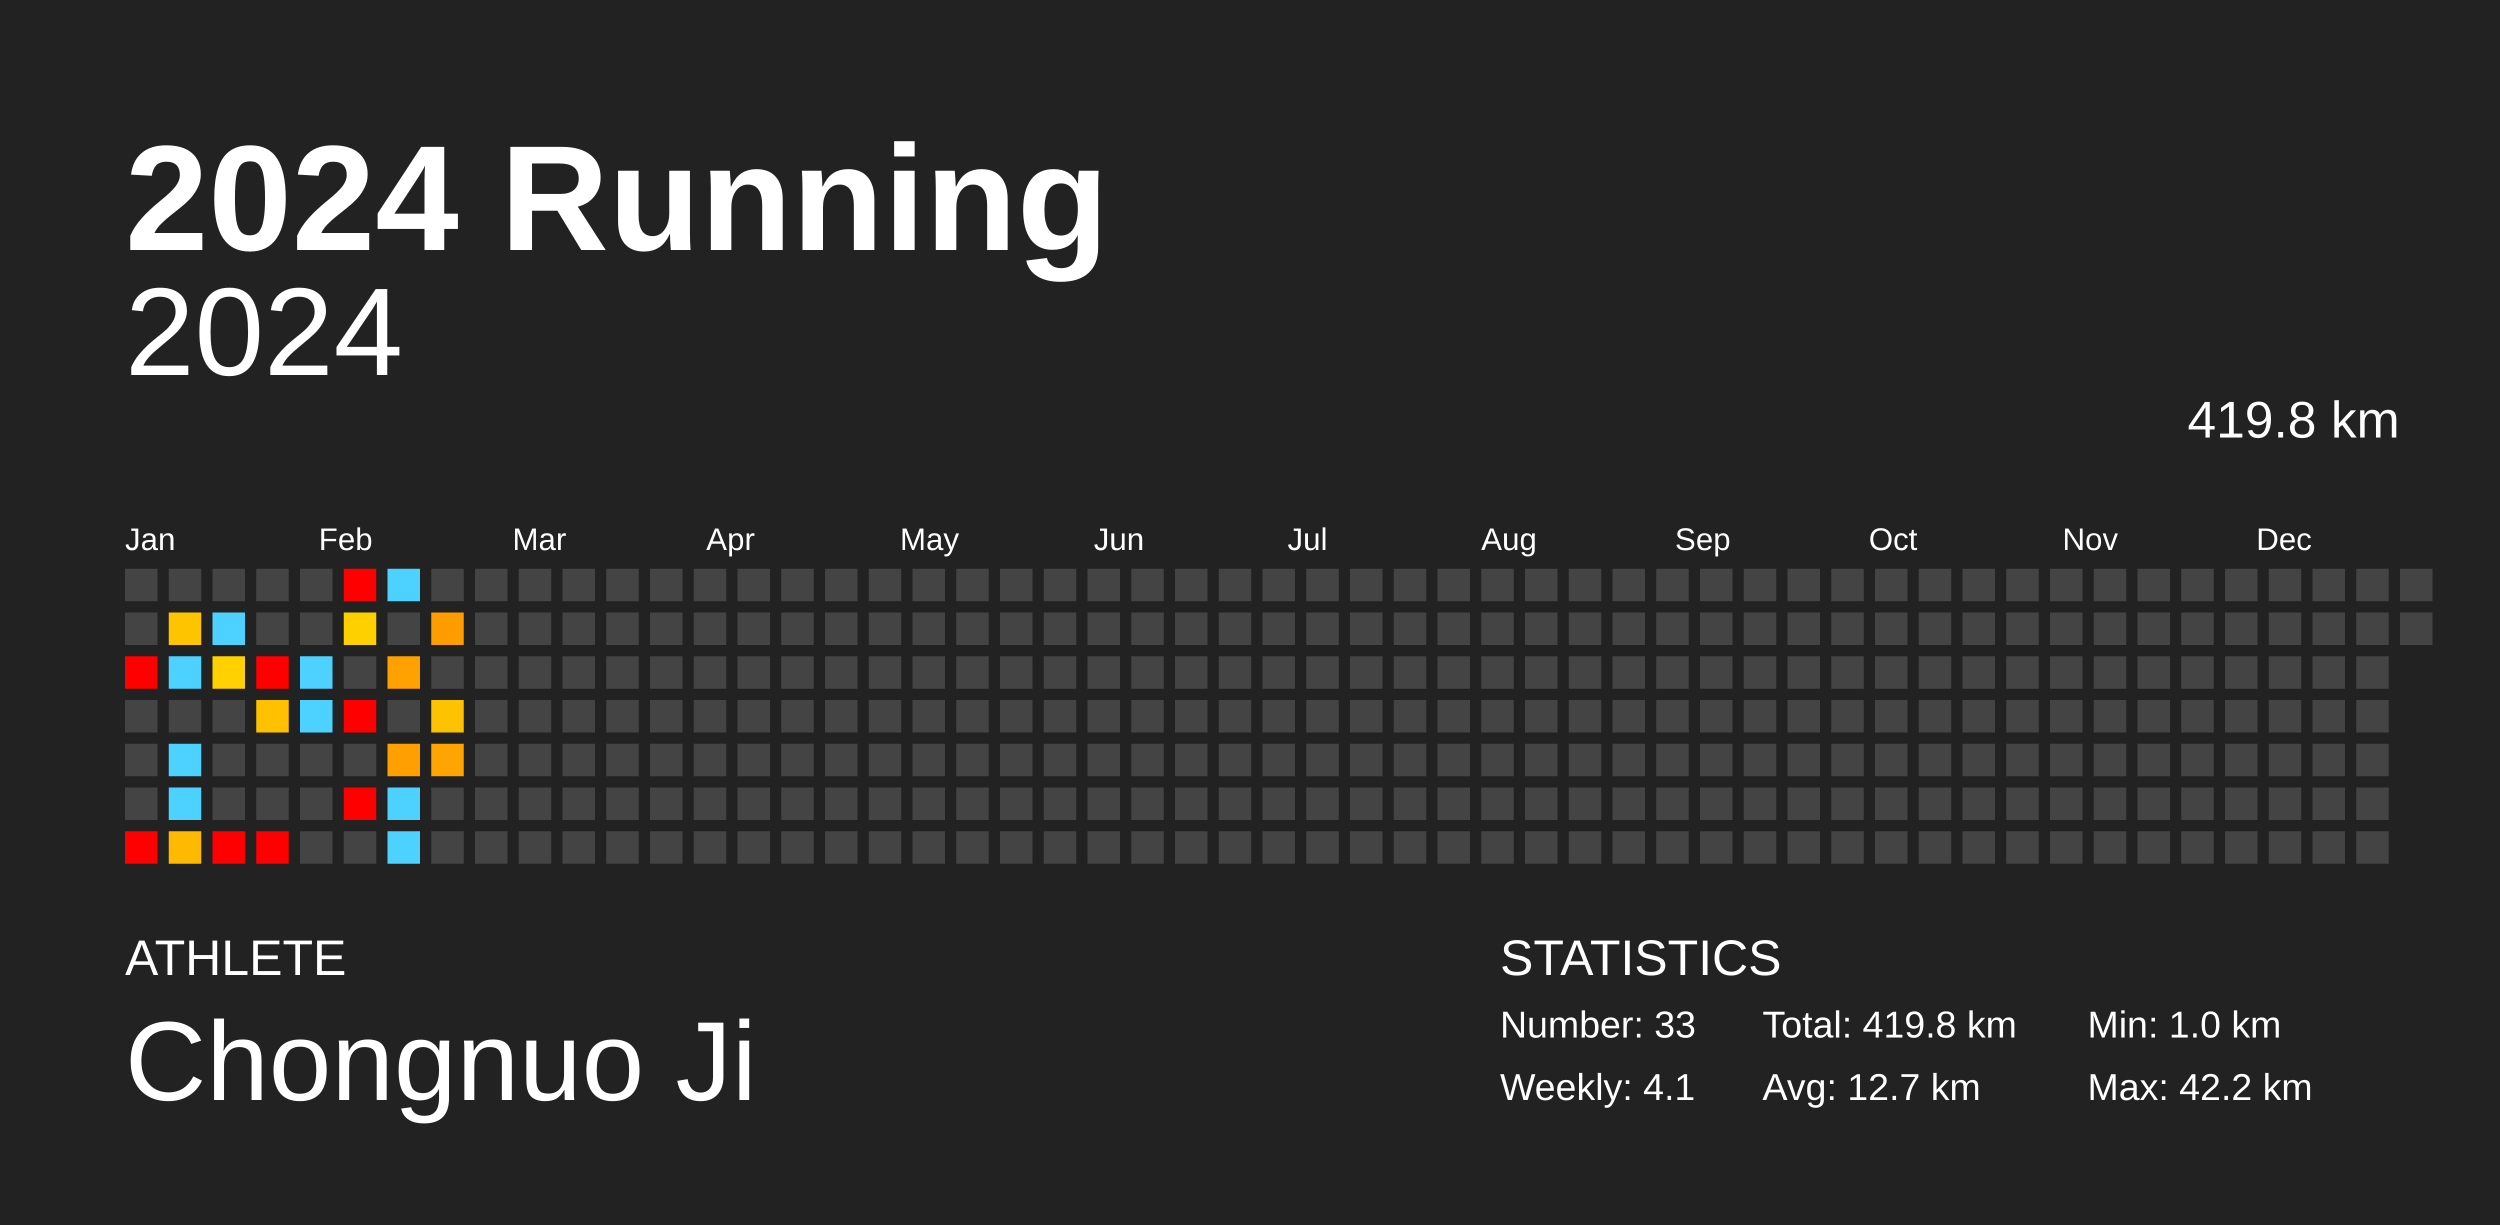
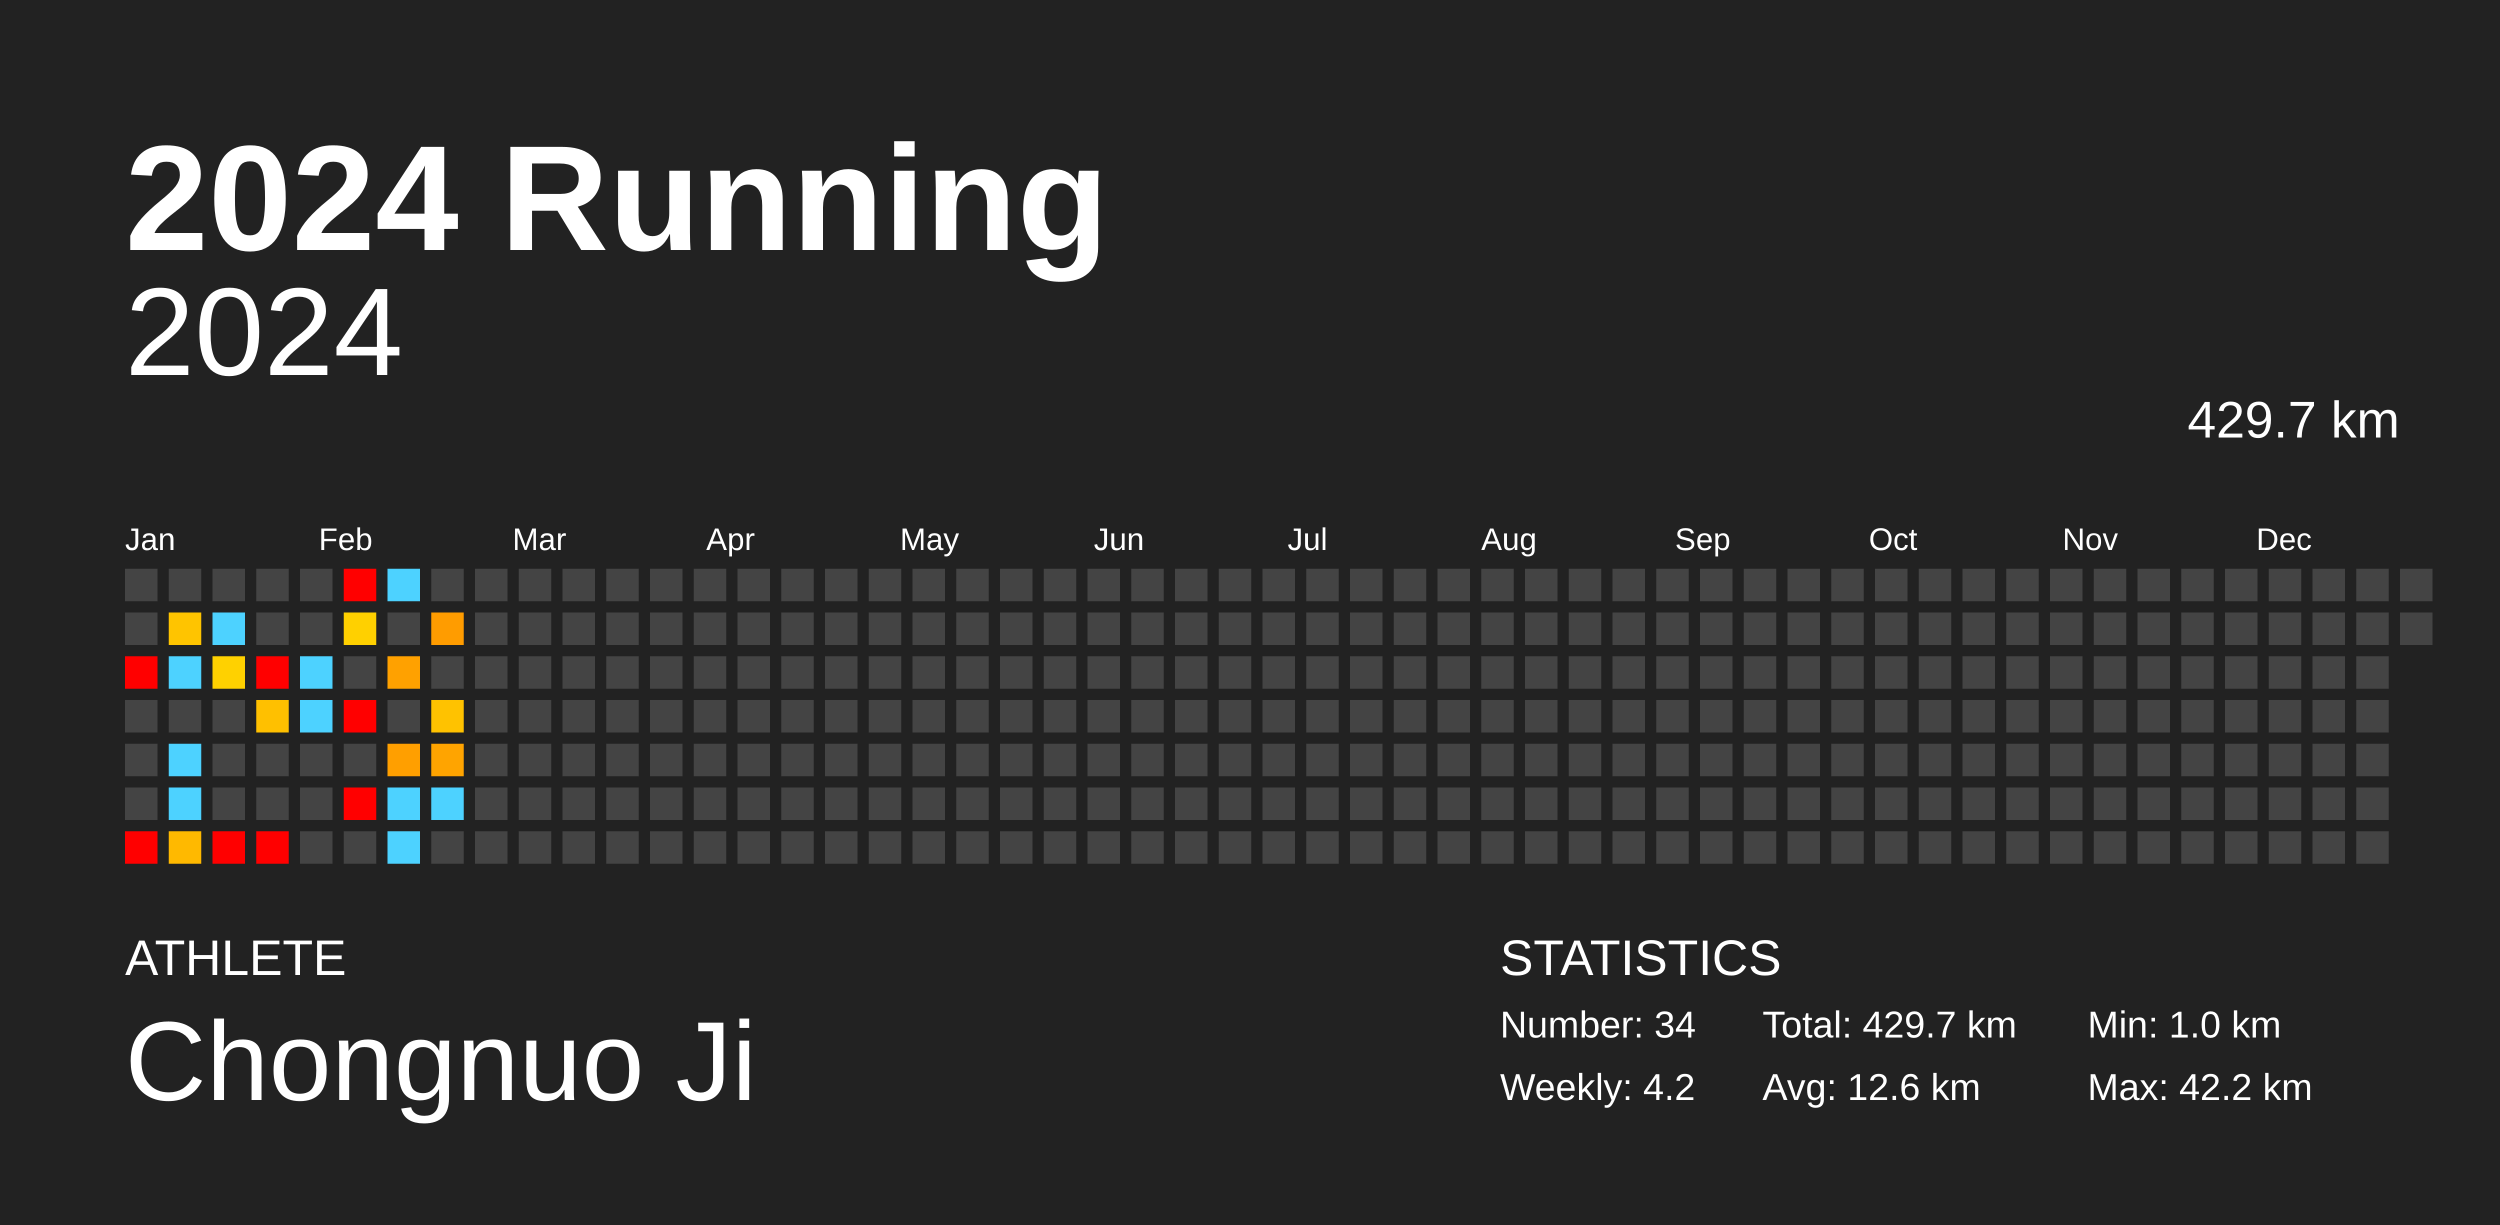
<svg xmlns="http://www.w3.org/2000/svg" baseProfile="full" height="98mm" version="1.1" viewBox="0,0,200,98" width="200mm">
  <defs />
  <rect fill="#222222" height="98" width="200" x="0" y="0" />
  <text fill="#FFFFFF" style="font-size:12px; font-family:Arial; font-weight:bold;" x="10" y="20">2024 Running</text>
  <text fill="#FFFFFF" style="font-size:4px; font-family:Arial" x="10" y="78">ATHLETE</text>
  <text fill="#FFFFFF" style="font-size:9px; font-family:Arial" x="10" y="88">Chongnuo Ji</text>
  <text fill="#FFFFFF" style="font-size:4px; font-family:Arial" x="120" y="78">STATISTICS</text>
-   <text fill="#FFFFFF" style="font-size:3px; font-family:Arial" x="120" y="83">Number: 33</text>
-   <text fill="#FFFFFF" style="font-size:3px; font-family:Arial" x="120" y="88">Weekly: 4.1</text>
-   <text fill="#FFFFFF" style="font-size:3px; font-family:Arial" x="141" y="83">Total: 419.8 km</text>
-   <text fill="#FFFFFF" style="font-size:3px; font-family:Arial" x="141" y="88">Avg: 12.7 km</text>
+   <text fill="#FFFFFF" style="font-size:3px; font-family:Arial" x="120" y="83">Number: 34</text>
+   <text fill="#FFFFFF" style="font-size:3px; font-family:Arial" x="120" y="88">Weekly: 4.2</text>
+   <text fill="#FFFFFF" style="font-size:3px; font-family:Arial" x="141" y="83">Total: 429.7 km</text>
+   <text fill="#FFFFFF" style="font-size:3px; font-family:Arial" x="141" y="88">Avg: 12.6 km</text>
  <text fill="#FFFFFF" style="font-size:3px; font-family:Arial" x="167" y="83">Min: 1.0 km</text>
  <text fill="#FFFFFF" style="font-size:3px; font-family:Arial" x="167" y="88">Max: 42.2 km</text>
  <text alignment-baseline="hanging" fill="#FFFFFF" style="font-size:10.0px; font-family:Arial;" x="10" y="30">2024</text>
-   <text alignment-baseline="hanging" fill="#FFFFFF" style="font-size:4.125px; font-family:Arial;" x="175" y="35">419.8 km</text>
+   <text alignment-baseline="hanging" fill="#FFFFFF" style="font-size:4.125px; font-family:Arial;" x="175" y="35">429.7 km</text>
  <text fill="#FFFFFF" style="font-size:2.5px; font-family:Arial" x="10.0" y="44">Jan</text>
  <text fill="#FFFFFF" style="font-size:2.5px; font-family:Arial" x="25.5" y="44">Feb</text>
  <text fill="#FFFFFF" style="font-size:2.5px; font-family:Arial" x="41.0" y="44">Mar</text>
  <text fill="#FFFFFF" style="font-size:2.5px; font-family:Arial" x="56.5" y="44">Apr</text>
  <text fill="#FFFFFF" style="font-size:2.5px; font-family:Arial" x="72.0" y="44">May</text>
  <text fill="#FFFFFF" style="font-size:2.5px; font-family:Arial" x="87.5" y="44">Jun</text>
  <text fill="#FFFFFF" style="font-size:2.5px; font-family:Arial" x="103.0" y="44">Jul</text>
  <text fill="#FFFFFF" style="font-size:2.5px; font-family:Arial" x="118.5" y="44">Aug</text>
  <text fill="#FFFFFF" style="font-size:2.5px; font-family:Arial" x="134.0" y="44">Sep</text>
  <text fill="#FFFFFF" style="font-size:2.5px; font-family:Arial" x="149.5" y="44">Oct</text>
  <text fill="#FFFFFF" style="font-size:2.5px; font-family:Arial" x="165.0" y="44">Nov</text>
  <text fill="#FFFFFF" style="font-size:2.5px; font-family:Arial" x="180.5" y="44">Dec</text>
  <rect fill="#444444" height="2.6" width="2.6" x="10.0" y="45.5" />
  <rect fill="#444444" height="2.6" width="2.6" x="10.0" y="49.0" />
  <rect fill="red" height="2.6" width="2.6" x="10.0" y="52.5" />
  <rect fill="#444444" height="2.6" width="2.6" x="10.0" y="56.0" />
  <rect fill="#444444" height="2.6" width="2.6" x="10.0" y="59.5" />
  <rect fill="#444444" height="2.6" width="2.6" x="10.0" y="63.0" />
  <rect fill="red" height="2.6" width="2.6" x="10.0" y="66.5" />
  <rect fill="#444444" height="2.6" width="2.6" x="13.5" y="45.5" />
  <rect fill="#ffc400" height="2.6" width="2.6" x="13.5" y="49.0" />
  <rect fill="#4dd2ff" height="2.6" width="2.6" x="13.5" y="52.5" />
  <rect fill="#444444" height="2.6" width="2.6" x="13.5" y="56.0" />
  <rect fill="#4dd2ff" height="2.6" width="2.6" x="13.5" y="59.5" />
  <rect fill="#4dd2ff" height="2.6" width="2.6" x="13.5" y="63.0" />
  <rect fill="#ffb900" height="2.6" width="2.6" x="13.5" y="66.5" />
  <rect fill="#444444" height="2.6" width="2.6" x="17.0" y="45.5" />
  <rect fill="#4dd2ff" height="2.6" width="2.6" x="17.0" y="49.0" />
  <rect fill="#ffd100" height="2.6" width="2.6" x="17.0" y="52.5" />
  <rect fill="#444444" height="2.6" width="2.6" x="17.0" y="56.0" />
  <rect fill="#444444" height="2.6" width="2.6" x="17.0" y="59.5" />
  <rect fill="#444444" height="2.6" width="2.6" x="17.0" y="63.0" />
  <rect fill="red" height="2.6" width="2.6" x="17.0" y="66.5" />
  <rect fill="#444444" height="2.6" width="2.6" x="20.5" y="45.5" />
  <rect fill="#444444" height="2.6" width="2.6" x="20.5" y="49.0" />
  <rect fill="red" height="2.6" width="2.6" x="20.5" y="52.5" />
  <rect fill="#ffc000" height="2.6" width="2.6" x="20.5" y="56.0" />
  <rect fill="#444444" height="2.6" width="2.6" x="20.5" y="59.5" />
  <rect fill="#444444" height="2.6" width="2.6" x="20.5" y="63.0" />
  <rect fill="red" height="2.6" width="2.6" x="20.5" y="66.5" />
  <rect fill="#444444" height="2.6" width="2.6" x="24.0" y="45.5" />
  <rect fill="#444444" height="2.6" width="2.6" x="24.0" y="49.0" />
  <rect fill="#4dd2ff" height="2.6" width="2.6" x="24.0" y="52.5" />
  <rect fill="#4dd2ff" height="2.6" width="2.6" x="24.0" y="56.0" />
  <rect fill="#444444" height="2.6" width="2.6" x="24.0" y="59.5" />
  <rect fill="#444444" height="2.6" width="2.6" x="24.0" y="63.0" />
  <rect fill="#444444" height="2.6" width="2.6" x="24.0" y="66.5" />
  <rect fill="red" height="2.6" width="2.6" x="27.5" y="45.5" />
  <rect fill="#ffd000" height="2.6" width="2.6" x="27.5" y="49.0" />
  <rect fill="#444444" height="2.6" width="2.6" x="27.5" y="52.5" />
  <rect fill="red" height="2.6" width="2.6" x="27.5" y="56.0" />
  <rect fill="#444444" height="2.6" width="2.6" x="27.5" y="59.5" />
  <rect fill="red" height="2.6" width="2.6" x="27.5" y="63.0" />
  <rect fill="#444444" height="2.6" width="2.6" x="27.5" y="66.5" />
  <rect fill="#4dd2ff" height="2.6" width="2.6" x="31.0" y="45.5" />
  <rect fill="#444444" height="2.6" width="2.6" x="31.0" y="49.0" />
  <rect fill="#ffa100" height="2.6" width="2.6" x="31.0" y="52.5" />
  <rect fill="#444444" height="2.6" width="2.6" x="31.0" y="56.0" />
  <rect fill="#ff9f00" height="2.6" width="2.6" x="31.0" y="59.5" />
  <rect fill="#4dd2ff" height="2.6" width="2.6" x="31.0" y="63.0" />
  <rect fill="#4dd2ff" height="2.6" width="2.6" x="31.0" y="66.5" />
  <rect fill="#444444" height="2.6" width="2.6" x="34.5" y="45.5" />
  <rect fill="#ff9c00" height="2.6" width="2.6" x="34.5" y="49.0" />
  <rect fill="#444444" height="2.6" width="2.6" x="34.5" y="52.5" />
  <rect fill="#ffc200" height="2.6" width="2.6" x="34.5" y="56.0" />
  <rect fill="#ffa400" height="2.6" width="2.6" x="34.5" y="59.5" />
-   <rect fill="#444444" height="2.6" width="2.6" x="34.5" y="63.0" />
+   <rect fill="#4dd2ff" height="2.6" width="2.6" x="34.5" y="63.0" />
  <rect fill="#444444" height="2.6" width="2.6" x="34.5" y="66.5" />
  <rect fill="#444444" height="2.6" width="2.6" x="38.0" y="45.5" />
  <rect fill="#444444" height="2.6" width="2.6" x="38.0" y="49.0" />
  <rect fill="#444444" height="2.6" width="2.6" x="38.0" y="52.5" />
  <rect fill="#444444" height="2.6" width="2.6" x="38.0" y="56.0" />
  <rect fill="#444444" height="2.6" width="2.6" x="38.0" y="59.5" />
  <rect fill="#444444" height="2.6" width="2.6" x="38.0" y="63.0" />
  <rect fill="#444444" height="2.6" width="2.6" x="38.0" y="66.5" />
  <rect fill="#444444" height="2.6" width="2.6" x="41.5" y="45.5" />
  <rect fill="#444444" height="2.6" width="2.6" x="41.5" y="49.0" />
  <rect fill="#444444" height="2.6" width="2.6" x="41.5" y="52.5" />
  <rect fill="#444444" height="2.6" width="2.6" x="41.5" y="56.0" />
  <rect fill="#444444" height="2.6" width="2.6" x="41.5" y="59.5" />
  <rect fill="#444444" height="2.6" width="2.6" x="41.5" y="63.0" />
  <rect fill="#444444" height="2.6" width="2.6" x="41.5" y="66.5" />
  <rect fill="#444444" height="2.6" width="2.6" x="45.0" y="45.5" />
  <rect fill="#444444" height="2.6" width="2.6" x="45.0" y="49.0" />
  <rect fill="#444444" height="2.6" width="2.6" x="45.0" y="52.5" />
  <rect fill="#444444" height="2.6" width="2.6" x="45.0" y="56.0" />
  <rect fill="#444444" height="2.6" width="2.6" x="45.0" y="59.5" />
  <rect fill="#444444" height="2.6" width="2.6" x="45.0" y="63.0" />
  <rect fill="#444444" height="2.6" width="2.6" x="45.0" y="66.5" />
  <rect fill="#444444" height="2.6" width="2.6" x="48.5" y="45.5" />
  <rect fill="#444444" height="2.6" width="2.6" x="48.5" y="49.0" />
  <rect fill="#444444" height="2.6" width="2.6" x="48.5" y="52.5" />
  <rect fill="#444444" height="2.6" width="2.6" x="48.5" y="56.0" />
  <rect fill="#444444" height="2.6" width="2.6" x="48.5" y="59.5" />
  <rect fill="#444444" height="2.6" width="2.6" x="48.5" y="63.0" />
  <rect fill="#444444" height="2.6" width="2.6" x="48.5" y="66.5" />
  <rect fill="#444444" height="2.6" width="2.6" x="52.0" y="45.5" />
  <rect fill="#444444" height="2.6" width="2.6" x="52.0" y="49.0" />
  <rect fill="#444444" height="2.6" width="2.6" x="52.0" y="52.5" />
  <rect fill="#444444" height="2.6" width="2.6" x="52.0" y="56.0" />
  <rect fill="#444444" height="2.6" width="2.6" x="52.0" y="59.5" />
  <rect fill="#444444" height="2.6" width="2.6" x="52.0" y="63.0" />
  <rect fill="#444444" height="2.6" width="2.6" x="52.0" y="66.5" />
  <rect fill="#444444" height="2.6" width="2.6" x="55.5" y="45.5" />
  <rect fill="#444444" height="2.6" width="2.6" x="55.5" y="49.0" />
  <rect fill="#444444" height="2.6" width="2.6" x="55.5" y="52.5" />
  <rect fill="#444444" height="2.6" width="2.6" x="55.5" y="56.0" />
  <rect fill="#444444" height="2.6" width="2.6" x="55.5" y="59.5" />
  <rect fill="#444444" height="2.6" width="2.6" x="55.5" y="63.0" />
  <rect fill="#444444" height="2.6" width="2.6" x="55.5" y="66.5" />
  <rect fill="#444444" height="2.6" width="2.6" x="59.0" y="45.5" />
  <rect fill="#444444" height="2.6" width="2.6" x="59.0" y="49.0" />
  <rect fill="#444444" height="2.6" width="2.6" x="59.0" y="52.5" />
  <rect fill="#444444" height="2.6" width="2.6" x="59.0" y="56.0" />
  <rect fill="#444444" height="2.6" width="2.6" x="59.0" y="59.5" />
  <rect fill="#444444" height="2.6" width="2.6" x="59.0" y="63.0" />
  <rect fill="#444444" height="2.6" width="2.6" x="59.0" y="66.5" />
  <rect fill="#444444" height="2.6" width="2.6" x="62.5" y="45.5" />
  <rect fill="#444444" height="2.6" width="2.6" x="62.5" y="49.0" />
  <rect fill="#444444" height="2.6" width="2.6" x="62.5" y="52.5" />
  <rect fill="#444444" height="2.6" width="2.6" x="62.5" y="56.0" />
  <rect fill="#444444" height="2.6" width="2.6" x="62.5" y="59.5" />
  <rect fill="#444444" height="2.6" width="2.6" x="62.5" y="63.0" />
  <rect fill="#444444" height="2.6" width="2.6" x="62.5" y="66.5" />
  <rect fill="#444444" height="2.6" width="2.6" x="66.0" y="45.5" />
  <rect fill="#444444" height="2.6" width="2.6" x="66.0" y="49.0" />
  <rect fill="#444444" height="2.6" width="2.6" x="66.0" y="52.5" />
  <rect fill="#444444" height="2.6" width="2.6" x="66.0" y="56.0" />
  <rect fill="#444444" height="2.6" width="2.6" x="66.0" y="59.5" />
  <rect fill="#444444" height="2.6" width="2.6" x="66.0" y="63.0" />
  <rect fill="#444444" height="2.6" width="2.6" x="66.0" y="66.5" />
  <rect fill="#444444" height="2.6" width="2.6" x="69.5" y="45.5" />
  <rect fill="#444444" height="2.6" width="2.6" x="69.5" y="49.0" />
  <rect fill="#444444" height="2.6" width="2.6" x="69.5" y="52.5" />
  <rect fill="#444444" height="2.6" width="2.6" x="69.5" y="56.0" />
  <rect fill="#444444" height="2.6" width="2.6" x="69.5" y="59.5" />
  <rect fill="#444444" height="2.6" width="2.6" x="69.5" y="63.0" />
  <rect fill="#444444" height="2.6" width="2.6" x="69.5" y="66.5" />
  <rect fill="#444444" height="2.6" width="2.6" x="73.0" y="45.5" />
  <rect fill="#444444" height="2.6" width="2.6" x="73.0" y="49.0" />
  <rect fill="#444444" height="2.6" width="2.6" x="73.0" y="52.5" />
  <rect fill="#444444" height="2.6" width="2.6" x="73.0" y="56.0" />
  <rect fill="#444444" height="2.6" width="2.6" x="73.0" y="59.5" />
  <rect fill="#444444" height="2.6" width="2.6" x="73.0" y="63.0" />
  <rect fill="#444444" height="2.6" width="2.6" x="73.0" y="66.5" />
  <rect fill="#444444" height="2.6" width="2.6" x="76.5" y="45.5" />
  <rect fill="#444444" height="2.6" width="2.6" x="76.5" y="49.0" />
  <rect fill="#444444" height="2.6" width="2.6" x="76.5" y="52.5" />
  <rect fill="#444444" height="2.6" width="2.6" x="76.5" y="56.0" />
  <rect fill="#444444" height="2.6" width="2.6" x="76.5" y="59.5" />
  <rect fill="#444444" height="2.6" width="2.6" x="76.5" y="63.0" />
  <rect fill="#444444" height="2.6" width="2.6" x="76.5" y="66.5" />
  <rect fill="#444444" height="2.6" width="2.6" x="80.0" y="45.5" />
  <rect fill="#444444" height="2.6" width="2.6" x="80.0" y="49.0" />
  <rect fill="#444444" height="2.6" width="2.6" x="80.0" y="52.5" />
  <rect fill="#444444" height="2.6" width="2.6" x="80.0" y="56.0" />
  <rect fill="#444444" height="2.6" width="2.6" x="80.0" y="59.5" />
  <rect fill="#444444" height="2.6" width="2.6" x="80.0" y="63.0" />
  <rect fill="#444444" height="2.6" width="2.6" x="80.0" y="66.5" />
  <rect fill="#444444" height="2.6" width="2.6" x="83.5" y="45.5" />
  <rect fill="#444444" height="2.6" width="2.6" x="83.5" y="49.0" />
  <rect fill="#444444" height="2.6" width="2.6" x="83.5" y="52.5" />
  <rect fill="#444444" height="2.6" width="2.6" x="83.5" y="56.0" />
  <rect fill="#444444" height="2.6" width="2.6" x="83.5" y="59.5" />
  <rect fill="#444444" height="2.6" width="2.6" x="83.5" y="63.0" />
  <rect fill="#444444" height="2.6" width="2.6" x="83.5" y="66.5" />
  <rect fill="#444444" height="2.6" width="2.6" x="87.0" y="45.5" />
  <rect fill="#444444" height="2.6" width="2.6" x="87.0" y="49.0" />
  <rect fill="#444444" height="2.6" width="2.6" x="87.0" y="52.5" />
  <rect fill="#444444" height="2.6" width="2.6" x="87.0" y="56.0" />
  <rect fill="#444444" height="2.6" width="2.6" x="87.0" y="59.5" />
  <rect fill="#444444" height="2.6" width="2.6" x="87.0" y="63.0" />
  <rect fill="#444444" height="2.6" width="2.6" x="87.0" y="66.5" />
  <rect fill="#444444" height="2.6" width="2.6" x="90.5" y="45.5" />
  <rect fill="#444444" height="2.6" width="2.6" x="90.5" y="49.0" />
  <rect fill="#444444" height="2.6" width="2.6" x="90.5" y="52.5" />
  <rect fill="#444444" height="2.6" width="2.6" x="90.5" y="56.0" />
  <rect fill="#444444" height="2.6" width="2.6" x="90.5" y="59.5" />
  <rect fill="#444444" height="2.6" width="2.6" x="90.5" y="63.0" />
  <rect fill="#444444" height="2.6" width="2.6" x="90.5" y="66.5" />
  <rect fill="#444444" height="2.6" width="2.6" x="94.0" y="45.5" />
  <rect fill="#444444" height="2.6" width="2.6" x="94.0" y="49.0" />
  <rect fill="#444444" height="2.6" width="2.6" x="94.0" y="52.5" />
  <rect fill="#444444" height="2.6" width="2.6" x="94.0" y="56.0" />
  <rect fill="#444444" height="2.6" width="2.6" x="94.0" y="59.5" />
  <rect fill="#444444" height="2.6" width="2.6" x="94.0" y="63.0" />
  <rect fill="#444444" height="2.6" width="2.6" x="94.0" y="66.5" />
  <rect fill="#444444" height="2.6" width="2.6" x="97.5" y="45.5" />
  <rect fill="#444444" height="2.6" width="2.6" x="97.5" y="49.0" />
  <rect fill="#444444" height="2.6" width="2.6" x="97.5" y="52.5" />
  <rect fill="#444444" height="2.6" width="2.6" x="97.5" y="56.0" />
  <rect fill="#444444" height="2.6" width="2.6" x="97.5" y="59.5" />
  <rect fill="#444444" height="2.6" width="2.6" x="97.5" y="63.0" />
  <rect fill="#444444" height="2.6" width="2.6" x="97.5" y="66.5" />
  <rect fill="#444444" height="2.6" width="2.6" x="101.0" y="45.5" />
  <rect fill="#444444" height="2.6" width="2.6" x="101.0" y="49.0" />
  <rect fill="#444444" height="2.6" width="2.6" x="101.0" y="52.5" />
  <rect fill="#444444" height="2.6" width="2.6" x="101.0" y="56.0" />
  <rect fill="#444444" height="2.6" width="2.6" x="101.0" y="59.5" />
  <rect fill="#444444" height="2.6" width="2.6" x="101.0" y="63.0" />
  <rect fill="#444444" height="2.6" width="2.6" x="101.0" y="66.5" />
  <rect fill="#444444" height="2.6" width="2.6" x="104.5" y="45.5" />
  <rect fill="#444444" height="2.6" width="2.6" x="104.5" y="49.0" />
  <rect fill="#444444" height="2.6" width="2.6" x="104.5" y="52.5" />
  <rect fill="#444444" height="2.6" width="2.6" x="104.5" y="56.0" />
  <rect fill="#444444" height="2.6" width="2.6" x="104.5" y="59.5" />
  <rect fill="#444444" height="2.6" width="2.6" x="104.5" y="63.0" />
  <rect fill="#444444" height="2.6" width="2.6" x="104.5" y="66.5" />
  <rect fill="#444444" height="2.6" width="2.6" x="108.0" y="45.5" />
  <rect fill="#444444" height="2.6" width="2.6" x="108.0" y="49.0" />
  <rect fill="#444444" height="2.6" width="2.6" x="108.0" y="52.5" />
  <rect fill="#444444" height="2.6" width="2.6" x="108.0" y="56.0" />
  <rect fill="#444444" height="2.6" width="2.6" x="108.0" y="59.5" />
  <rect fill="#444444" height="2.6" width="2.6" x="108.0" y="63.0" />
  <rect fill="#444444" height="2.6" width="2.6" x="108.0" y="66.5" />
  <rect fill="#444444" height="2.6" width="2.6" x="111.5" y="45.5" />
  <rect fill="#444444" height="2.6" width="2.6" x="111.5" y="49.0" />
  <rect fill="#444444" height="2.6" width="2.6" x="111.5" y="52.5" />
  <rect fill="#444444" height="2.6" width="2.6" x="111.5" y="56.0" />
  <rect fill="#444444" height="2.6" width="2.6" x="111.5" y="59.5" />
  <rect fill="#444444" height="2.6" width="2.6" x="111.5" y="63.0" />
  <rect fill="#444444" height="2.6" width="2.6" x="111.5" y="66.5" />
  <rect fill="#444444" height="2.6" width="2.6" x="115.0" y="45.5" />
  <rect fill="#444444" height="2.6" width="2.6" x="115.0" y="49.0" />
  <rect fill="#444444" height="2.6" width="2.6" x="115.0" y="52.5" />
  <rect fill="#444444" height="2.6" width="2.6" x="115.0" y="56.0" />
  <rect fill="#444444" height="2.6" width="2.6" x="115.0" y="59.5" />
  <rect fill="#444444" height="2.6" width="2.6" x="115.0" y="63.0" />
  <rect fill="#444444" height="2.6" width="2.6" x="115.0" y="66.5" />
  <rect fill="#444444" height="2.6" width="2.6" x="118.5" y="45.5" />
  <rect fill="#444444" height="2.6" width="2.6" x="118.5" y="49.0" />
  <rect fill="#444444" height="2.6" width="2.6" x="118.5" y="52.5" />
  <rect fill="#444444" height="2.6" width="2.6" x="118.5" y="56.0" />
  <rect fill="#444444" height="2.6" width="2.6" x="118.5" y="59.5" />
  <rect fill="#444444" height="2.6" width="2.6" x="118.5" y="63.0" />
  <rect fill="#444444" height="2.6" width="2.6" x="118.5" y="66.5" />
  <rect fill="#444444" height="2.6" width="2.6" x="122.0" y="45.5" />
  <rect fill="#444444" height="2.6" width="2.6" x="122.0" y="49.0" />
  <rect fill="#444444" height="2.6" width="2.6" x="122.0" y="52.5" />
  <rect fill="#444444" height="2.6" width="2.6" x="122.0" y="56.0" />
  <rect fill="#444444" height="2.6" width="2.6" x="122.0" y="59.5" />
  <rect fill="#444444" height="2.6" width="2.6" x="122.0" y="63.0" />
  <rect fill="#444444" height="2.6" width="2.6" x="122.0" y="66.5" />
  <rect fill="#444444" height="2.6" width="2.6" x="125.5" y="45.5" />
  <rect fill="#444444" height="2.6" width="2.6" x="125.5" y="49.0" />
  <rect fill="#444444" height="2.6" width="2.6" x="125.5" y="52.5" />
  <rect fill="#444444" height="2.6" width="2.6" x="125.5" y="56.0" />
  <rect fill="#444444" height="2.6" width="2.6" x="125.5" y="59.5" />
  <rect fill="#444444" height="2.6" width="2.6" x="125.5" y="63.0" />
  <rect fill="#444444" height="2.6" width="2.6" x="125.5" y="66.5" />
  <rect fill="#444444" height="2.6" width="2.6" x="129.0" y="45.5" />
  <rect fill="#444444" height="2.6" width="2.6" x="129.0" y="49.0" />
  <rect fill="#444444" height="2.6" width="2.6" x="129.0" y="52.5" />
  <rect fill="#444444" height="2.6" width="2.6" x="129.0" y="56.0" />
  <rect fill="#444444" height="2.6" width="2.6" x="129.0" y="59.5" />
  <rect fill="#444444" height="2.6" width="2.6" x="129.0" y="63.0" />
  <rect fill="#444444" height="2.6" width="2.6" x="129.0" y="66.5" />
  <rect fill="#444444" height="2.6" width="2.6" x="132.5" y="45.5" />
  <rect fill="#444444" height="2.6" width="2.6" x="132.5" y="49.0" />
  <rect fill="#444444" height="2.6" width="2.6" x="132.5" y="52.5" />
  <rect fill="#444444" height="2.6" width="2.6" x="132.5" y="56.0" />
  <rect fill="#444444" height="2.6" width="2.6" x="132.5" y="59.5" />
  <rect fill="#444444" height="2.6" width="2.6" x="132.5" y="63.0" />
  <rect fill="#444444" height="2.6" width="2.6" x="132.5" y="66.5" />
  <rect fill="#444444" height="2.6" width="2.6" x="136.0" y="45.5" />
  <rect fill="#444444" height="2.6" width="2.6" x="136.0" y="49.0" />
  <rect fill="#444444" height="2.6" width="2.6" x="136.0" y="52.5" />
  <rect fill="#444444" height="2.6" width="2.6" x="136.0" y="56.0" />
  <rect fill="#444444" height="2.6" width="2.6" x="136.0" y="59.5" />
  <rect fill="#444444" height="2.6" width="2.6" x="136.0" y="63.0" />
  <rect fill="#444444" height="2.6" width="2.6" x="136.0" y="66.5" />
  <rect fill="#444444" height="2.6" width="2.6" x="139.5" y="45.5" />
  <rect fill="#444444" height="2.6" width="2.6" x="139.5" y="49.0" />
  <rect fill="#444444" height="2.6" width="2.6" x="139.5" y="52.5" />
  <rect fill="#444444" height="2.6" width="2.6" x="139.5" y="56.0" />
  <rect fill="#444444" height="2.6" width="2.6" x="139.5" y="59.5" />
  <rect fill="#444444" height="2.6" width="2.6" x="139.5" y="63.0" />
  <rect fill="#444444" height="2.6" width="2.6" x="139.5" y="66.5" />
  <rect fill="#444444" height="2.6" width="2.6" x="143.0" y="45.5" />
  <rect fill="#444444" height="2.6" width="2.6" x="143.0" y="49.0" />
  <rect fill="#444444" height="2.6" width="2.6" x="143.0" y="52.5" />
  <rect fill="#444444" height="2.6" width="2.6" x="143.0" y="56.0" />
  <rect fill="#444444" height="2.6" width="2.6" x="143.0" y="59.5" />
  <rect fill="#444444" height="2.6" width="2.6" x="143.0" y="63.0" />
  <rect fill="#444444" height="2.6" width="2.6" x="143.0" y="66.5" />
  <rect fill="#444444" height="2.6" width="2.6" x="146.5" y="45.5" />
  <rect fill="#444444" height="2.6" width="2.6" x="146.5" y="49.0" />
  <rect fill="#444444" height="2.6" width="2.6" x="146.5" y="52.5" />
  <rect fill="#444444" height="2.6" width="2.6" x="146.5" y="56.0" />
  <rect fill="#444444" height="2.6" width="2.6" x="146.5" y="59.5" />
  <rect fill="#444444" height="2.6" width="2.6" x="146.5" y="63.0" />
  <rect fill="#444444" height="2.6" width="2.6" x="146.5" y="66.5" />
  <rect fill="#444444" height="2.6" width="2.6" x="150.0" y="45.5" />
  <rect fill="#444444" height="2.6" width="2.6" x="150.0" y="49.0" />
  <rect fill="#444444" height="2.6" width="2.6" x="150.0" y="52.5" />
  <rect fill="#444444" height="2.6" width="2.6" x="150.0" y="56.0" />
  <rect fill="#444444" height="2.6" width="2.6" x="150.0" y="59.5" />
  <rect fill="#444444" height="2.6" width="2.6" x="150.0" y="63.0" />
  <rect fill="#444444" height="2.6" width="2.6" x="150.0" y="66.5" />
  <rect fill="#444444" height="2.6" width="2.6" x="153.5" y="45.5" />
  <rect fill="#444444" height="2.6" width="2.6" x="153.5" y="49.0" />
  <rect fill="#444444" height="2.6" width="2.6" x="153.5" y="52.5" />
  <rect fill="#444444" height="2.6" width="2.6" x="153.5" y="56.0" />
  <rect fill="#444444" height="2.6" width="2.6" x="153.5" y="59.5" />
  <rect fill="#444444" height="2.6" width="2.6" x="153.5" y="63.0" />
  <rect fill="#444444" height="2.6" width="2.6" x="153.5" y="66.5" />
  <rect fill="#444444" height="2.6" width="2.6" x="157.0" y="45.5" />
  <rect fill="#444444" height="2.6" width="2.6" x="157.0" y="49.0" />
  <rect fill="#444444" height="2.6" width="2.6" x="157.0" y="52.5" />
  <rect fill="#444444" height="2.6" width="2.6" x="157.0" y="56.0" />
  <rect fill="#444444" height="2.6" width="2.6" x="157.0" y="59.5" />
  <rect fill="#444444" height="2.6" width="2.6" x="157.0" y="63.0" />
  <rect fill="#444444" height="2.6" width="2.6" x="157.0" y="66.5" />
  <rect fill="#444444" height="2.6" width="2.6" x="160.5" y="45.5" />
  <rect fill="#444444" height="2.6" width="2.6" x="160.5" y="49.0" />
  <rect fill="#444444" height="2.6" width="2.6" x="160.5" y="52.5" />
  <rect fill="#444444" height="2.6" width="2.6" x="160.5" y="56.0" />
  <rect fill="#444444" height="2.6" width="2.6" x="160.5" y="59.5" />
  <rect fill="#444444" height="2.6" width="2.6" x="160.5" y="63.0" />
  <rect fill="#444444" height="2.6" width="2.6" x="160.5" y="66.5" />
  <rect fill="#444444" height="2.6" width="2.6" x="164.0" y="45.5" />
  <rect fill="#444444" height="2.6" width="2.6" x="164.0" y="49.0" />
  <rect fill="#444444" height="2.6" width="2.6" x="164.0" y="52.5" />
  <rect fill="#444444" height="2.6" width="2.6" x="164.0" y="56.0" />
  <rect fill="#444444" height="2.6" width="2.6" x="164.0" y="59.5" />
  <rect fill="#444444" height="2.6" width="2.6" x="164.0" y="63.0" />
  <rect fill="#444444" height="2.6" width="2.6" x="164.0" y="66.5" />
  <rect fill="#444444" height="2.6" width="2.6" x="167.5" y="45.5" />
  <rect fill="#444444" height="2.6" width="2.6" x="167.5" y="49.0" />
  <rect fill="#444444" height="2.6" width="2.6" x="167.5" y="52.5" />
  <rect fill="#444444" height="2.6" width="2.6" x="167.5" y="56.0" />
  <rect fill="#444444" height="2.6" width="2.6" x="167.5" y="59.5" />
  <rect fill="#444444" height="2.6" width="2.6" x="167.5" y="63.0" />
  <rect fill="#444444" height="2.6" width="2.6" x="167.5" y="66.5" />
  <rect fill="#444444" height="2.6" width="2.6" x="171.0" y="45.5" />
  <rect fill="#444444" height="2.6" width="2.6" x="171.0" y="49.0" />
  <rect fill="#444444" height="2.6" width="2.6" x="171.0" y="52.5" />
  <rect fill="#444444" height="2.6" width="2.6" x="171.0" y="56.0" />
  <rect fill="#444444" height="2.6" width="2.6" x="171.0" y="59.5" />
  <rect fill="#444444" height="2.6" width="2.6" x="171.0" y="63.0" />
  <rect fill="#444444" height="2.6" width="2.6" x="171.0" y="66.5" />
  <rect fill="#444444" height="2.6" width="2.6" x="174.5" y="45.5" />
  <rect fill="#444444" height="2.6" width="2.6" x="174.5" y="49.0" />
  <rect fill="#444444" height="2.6" width="2.6" x="174.5" y="52.5" />
  <rect fill="#444444" height="2.6" width="2.6" x="174.5" y="56.0" />
  <rect fill="#444444" height="2.6" width="2.6" x="174.5" y="59.5" />
  <rect fill="#444444" height="2.6" width="2.6" x="174.5" y="63.0" />
  <rect fill="#444444" height="2.6" width="2.6" x="174.5" y="66.5" />
  <rect fill="#444444" height="2.6" width="2.6" x="178.0" y="45.5" />
  <rect fill="#444444" height="2.6" width="2.6" x="178.0" y="49.0" />
  <rect fill="#444444" height="2.6" width="2.6" x="178.0" y="52.5" />
  <rect fill="#444444" height="2.6" width="2.6" x="178.0" y="56.0" />
  <rect fill="#444444" height="2.6" width="2.6" x="178.0" y="59.5" />
  <rect fill="#444444" height="2.6" width="2.6" x="178.0" y="63.0" />
  <rect fill="#444444" height="2.6" width="2.6" x="178.0" y="66.5" />
  <rect fill="#444444" height="2.6" width="2.6" x="181.5" y="45.5" />
  <rect fill="#444444" height="2.6" width="2.6" x="181.5" y="49.0" />
  <rect fill="#444444" height="2.6" width="2.6" x="181.5" y="52.5" />
  <rect fill="#444444" height="2.6" width="2.6" x="181.5" y="56.0" />
  <rect fill="#444444" height="2.6" width="2.6" x="181.5" y="59.5" />
  <rect fill="#444444" height="2.6" width="2.6" x="181.5" y="63.0" />
  <rect fill="#444444" height="2.6" width="2.6" x="181.5" y="66.5" />
  <rect fill="#444444" height="2.6" width="2.6" x="185.0" y="45.5" />
  <rect fill="#444444" height="2.6" width="2.6" x="185.0" y="49.0" />
  <rect fill="#444444" height="2.6" width="2.6" x="185.0" y="52.5" />
  <rect fill="#444444" height="2.6" width="2.6" x="185.0" y="56.0" />
  <rect fill="#444444" height="2.6" width="2.6" x="185.0" y="59.5" />
  <rect fill="#444444" height="2.6" width="2.6" x="185.0" y="63.0" />
  <rect fill="#444444" height="2.6" width="2.6" x="185.0" y="66.5" />
  <rect fill="#444444" height="2.6" width="2.6" x="188.5" y="45.5" />
  <rect fill="#444444" height="2.6" width="2.6" x="188.5" y="49.0" />
  <rect fill="#444444" height="2.6" width="2.6" x="188.5" y="52.5" />
  <rect fill="#444444" height="2.6" width="2.6" x="188.5" y="56.0" />
  <rect fill="#444444" height="2.6" width="2.6" x="188.5" y="59.5" />
  <rect fill="#444444" height="2.6" width="2.6" x="188.5" y="63.0" />
  <rect fill="#444444" height="2.6" width="2.6" x="188.5" y="66.5" />
  <rect fill="#444444" height="2.6" width="2.6" x="192.0" y="45.5" />
  <rect fill="#444444" height="2.6" width="2.6" x="192.0" y="49.0" />
</svg>
